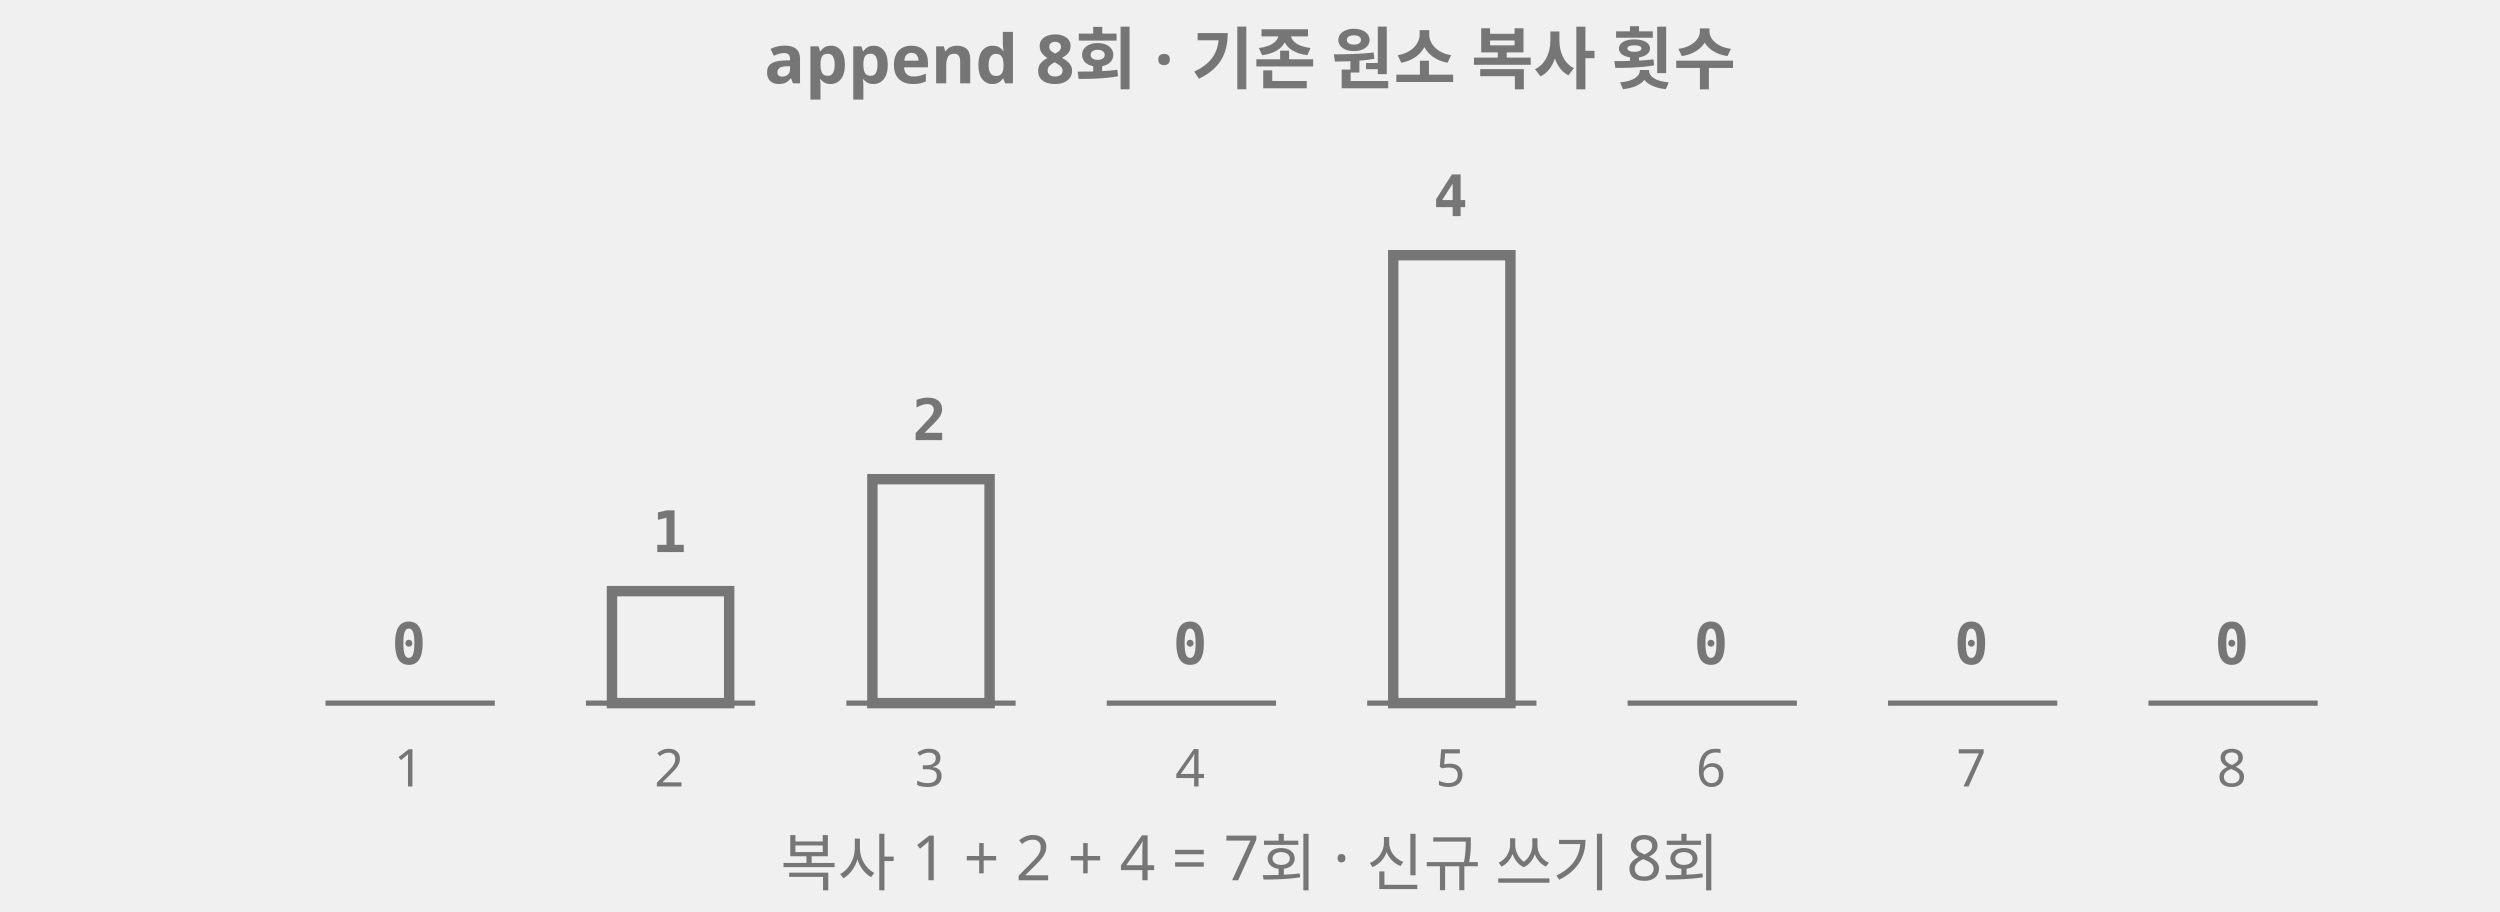
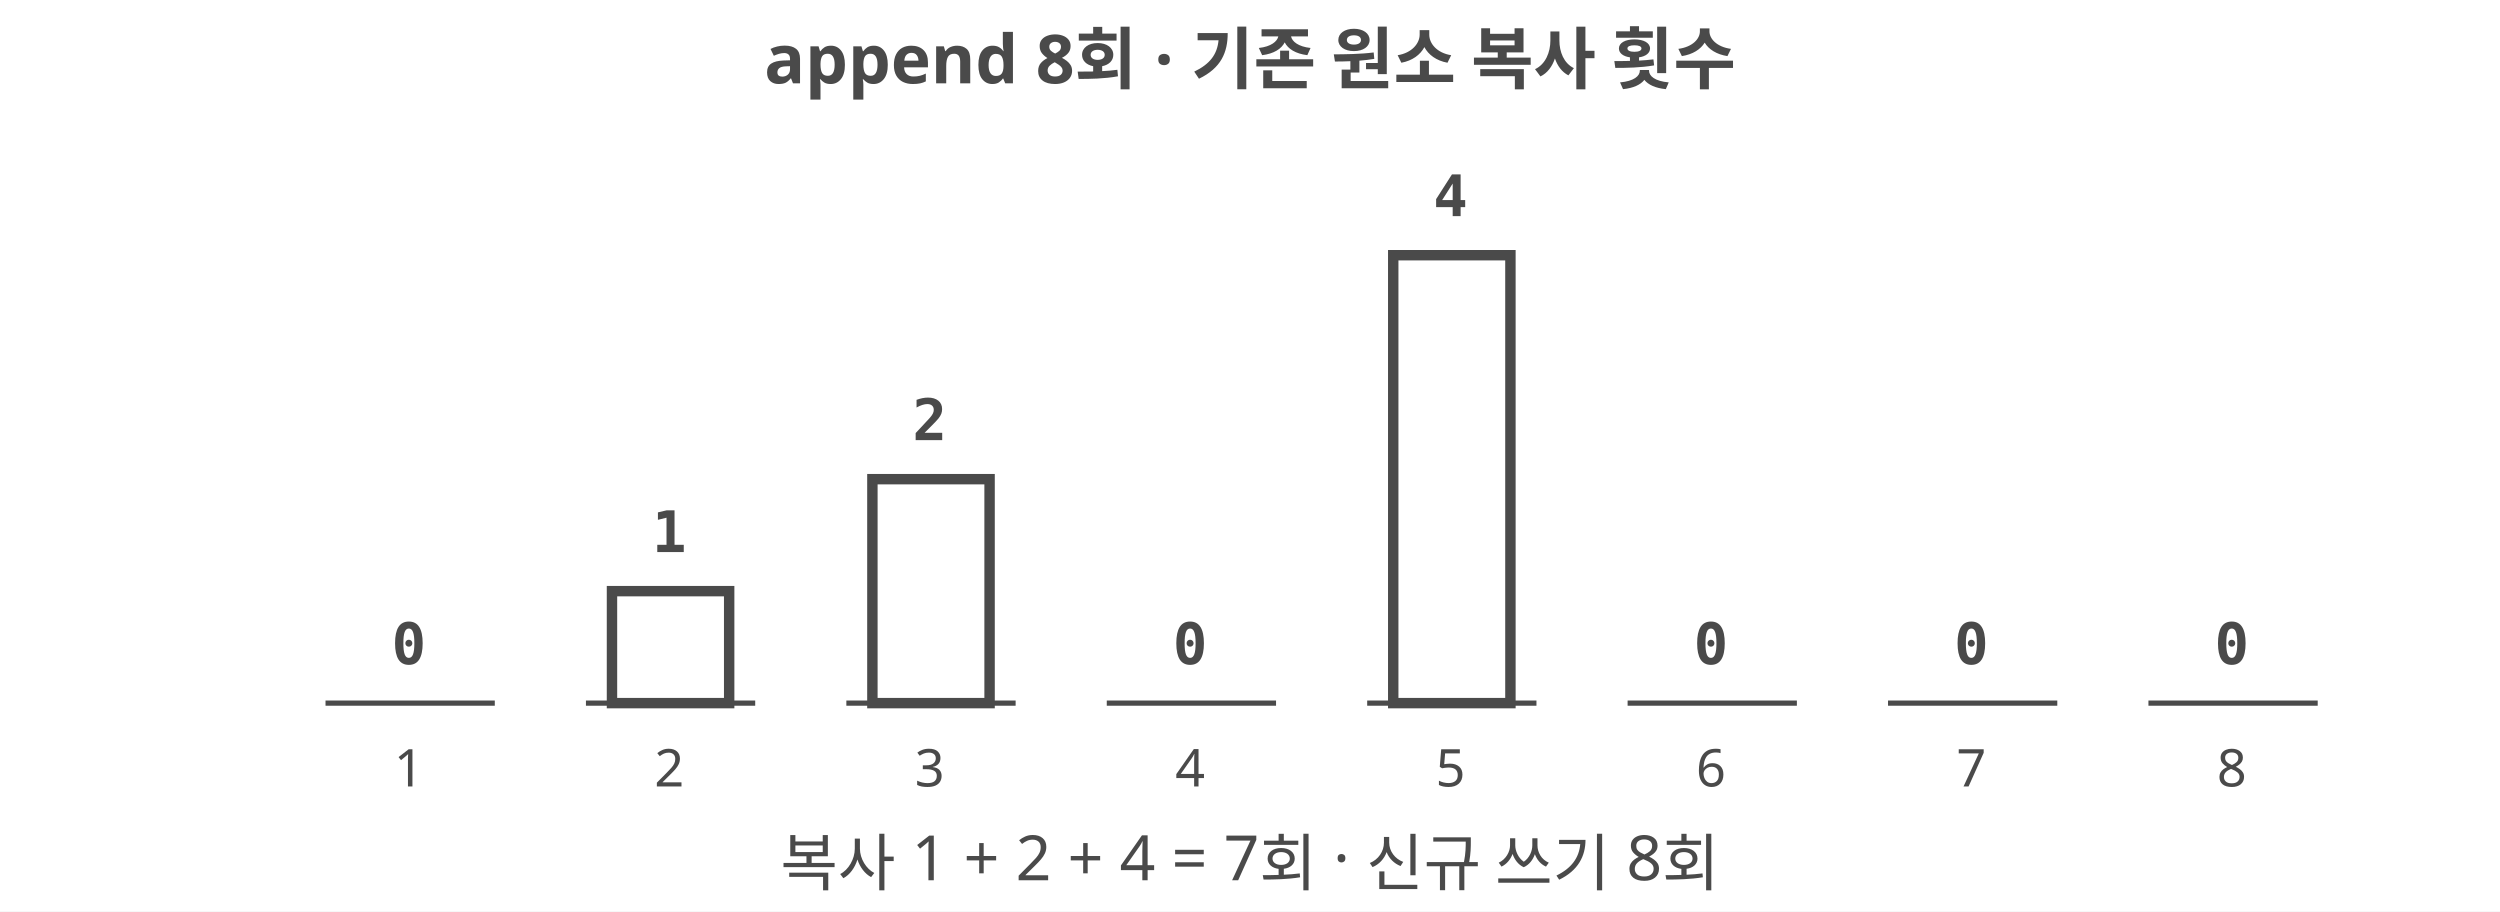
<svg xmlns="http://www.w3.org/2000/svg" viewBox="0 0 960 350" role="img" aria-labelledby="amortized-copy-cost-title amortized-copy-cost-desc">
-   <style>.t{font:500 24px system-ui,sans-serif;fill:#767676}.s{font:400 20px system-ui,sans-serif;fill:#767676}.m{font:600 22px ui-monospace,Consolas,monospace;fill:#767676}.h{font:700 26px system-ui,sans-serif;fill:#767676}.l{fill:none;stroke:#767676;stroke-width:2}.a{fill:none;stroke:#767676;stroke-width:4}.d{fill:none;stroke:#767676;stroke-width:2;stroke-dasharray:6 5}</style>
+   <style>.canvas{fill:#fff}.t{font:500 24px system-ui,sans-serif;fill:#4a4a4a}.s{font:400 20px system-ui,sans-serif;fill:#4a4a4a}.m{font:600 22px ui-monospace,Consolas,monospace;fill:#4a4a4a}.h{font:700 26px system-ui,sans-serif;fill:#4a4a4a}.l{fill:none;stroke:#4a4a4a;stroke-width:2}.a{fill:none;stroke:#4a4a4a;stroke-width:4}.d{fill:none;stroke:#4a4a4a;stroke-width:2;stroke-dasharray:6 5}@media(prefers-color-scheme:dark){.canvas{fill:#171717}.t{fill:#c8c8c8}.s{fill:#c8c8c8}.m{fill:#c8c8c8}.h{fill:#c8c8c8}.l{stroke:#c8c8c8}.a{stroke:#c8c8c8}.d{stroke:#c8c8c8}}</style>
+   <rect class="canvas" width="100%" height="100%" />
  <text x="480" y="32" class="h" text-anchor="middle">append 8회 · 기존 원소 복사 횟수</text>
  <line x1="125" y1="270" x2="190" y2="270" class="l" />
  <rect x="135" y="270" width="45" height="0" class="a" />
  <text x="157" y="255" class="m" text-anchor="middle">0</text>
  <text x="157" y="302" class="s" text-anchor="middle">1</text>
  <line x1="225" y1="270" x2="290" y2="270" class="l" />
  <rect x="235" y="227" width="45" height="43" class="a" />
  <text x="257" y="212" class="m" text-anchor="middle">1</text>
  <text x="257" y="302" class="s" text-anchor="middle">2</text>
  <line x1="325" y1="270" x2="390" y2="270" class="l" />
  <rect x="335" y="184" width="45" height="86" class="a" />
  <text x="357" y="169" class="m" text-anchor="middle">2</text>
  <text x="357" y="302" class="s" text-anchor="middle">3</text>
  <line x1="425" y1="270" x2="490" y2="270" class="l" />
  <rect x="435" y="270" width="45" height="0" class="a" />
  <text x="457" y="255" class="m" text-anchor="middle">0</text>
  <text x="457" y="302" class="s" text-anchor="middle">4</text>
  <line x1="525" y1="270" x2="590" y2="270" class="l" />
  <rect x="535" y="98" width="45" height="172" class="a" />
  <text x="557" y="83" class="m" text-anchor="middle">4</text>
  <text x="557" y="302" class="s" text-anchor="middle">5</text>
  <line x1="625" y1="270" x2="690" y2="270" class="l" />
  <rect x="635" y="270" width="45" height="0" class="a" />
  <text x="657" y="255" class="m" text-anchor="middle">0</text>
  <text x="657" y="302" class="s" text-anchor="middle">6</text>
  <line x1="725" y1="270" x2="790" y2="270" class="l" />
  <rect x="735" y="270" width="45" height="0" class="a" />
  <text x="757" y="255" class="m" text-anchor="middle">0</text>
  <text x="757" y="302" class="s" text-anchor="middle">7</text>
  <line x1="825" y1="270" x2="890" y2="270" class="l" />
  <rect x="835" y="270" width="45" height="0" class="a" />
  <text x="857" y="255" class="m" text-anchor="middle">0</text>
  <text x="857" y="302" class="s" text-anchor="middle">8</text>
  <text x="480" y="340" class="t" text-anchor="middle">복사 1 + 2 + 4 = 7회 · 신규 쓰기 8회</text>
</svg>
